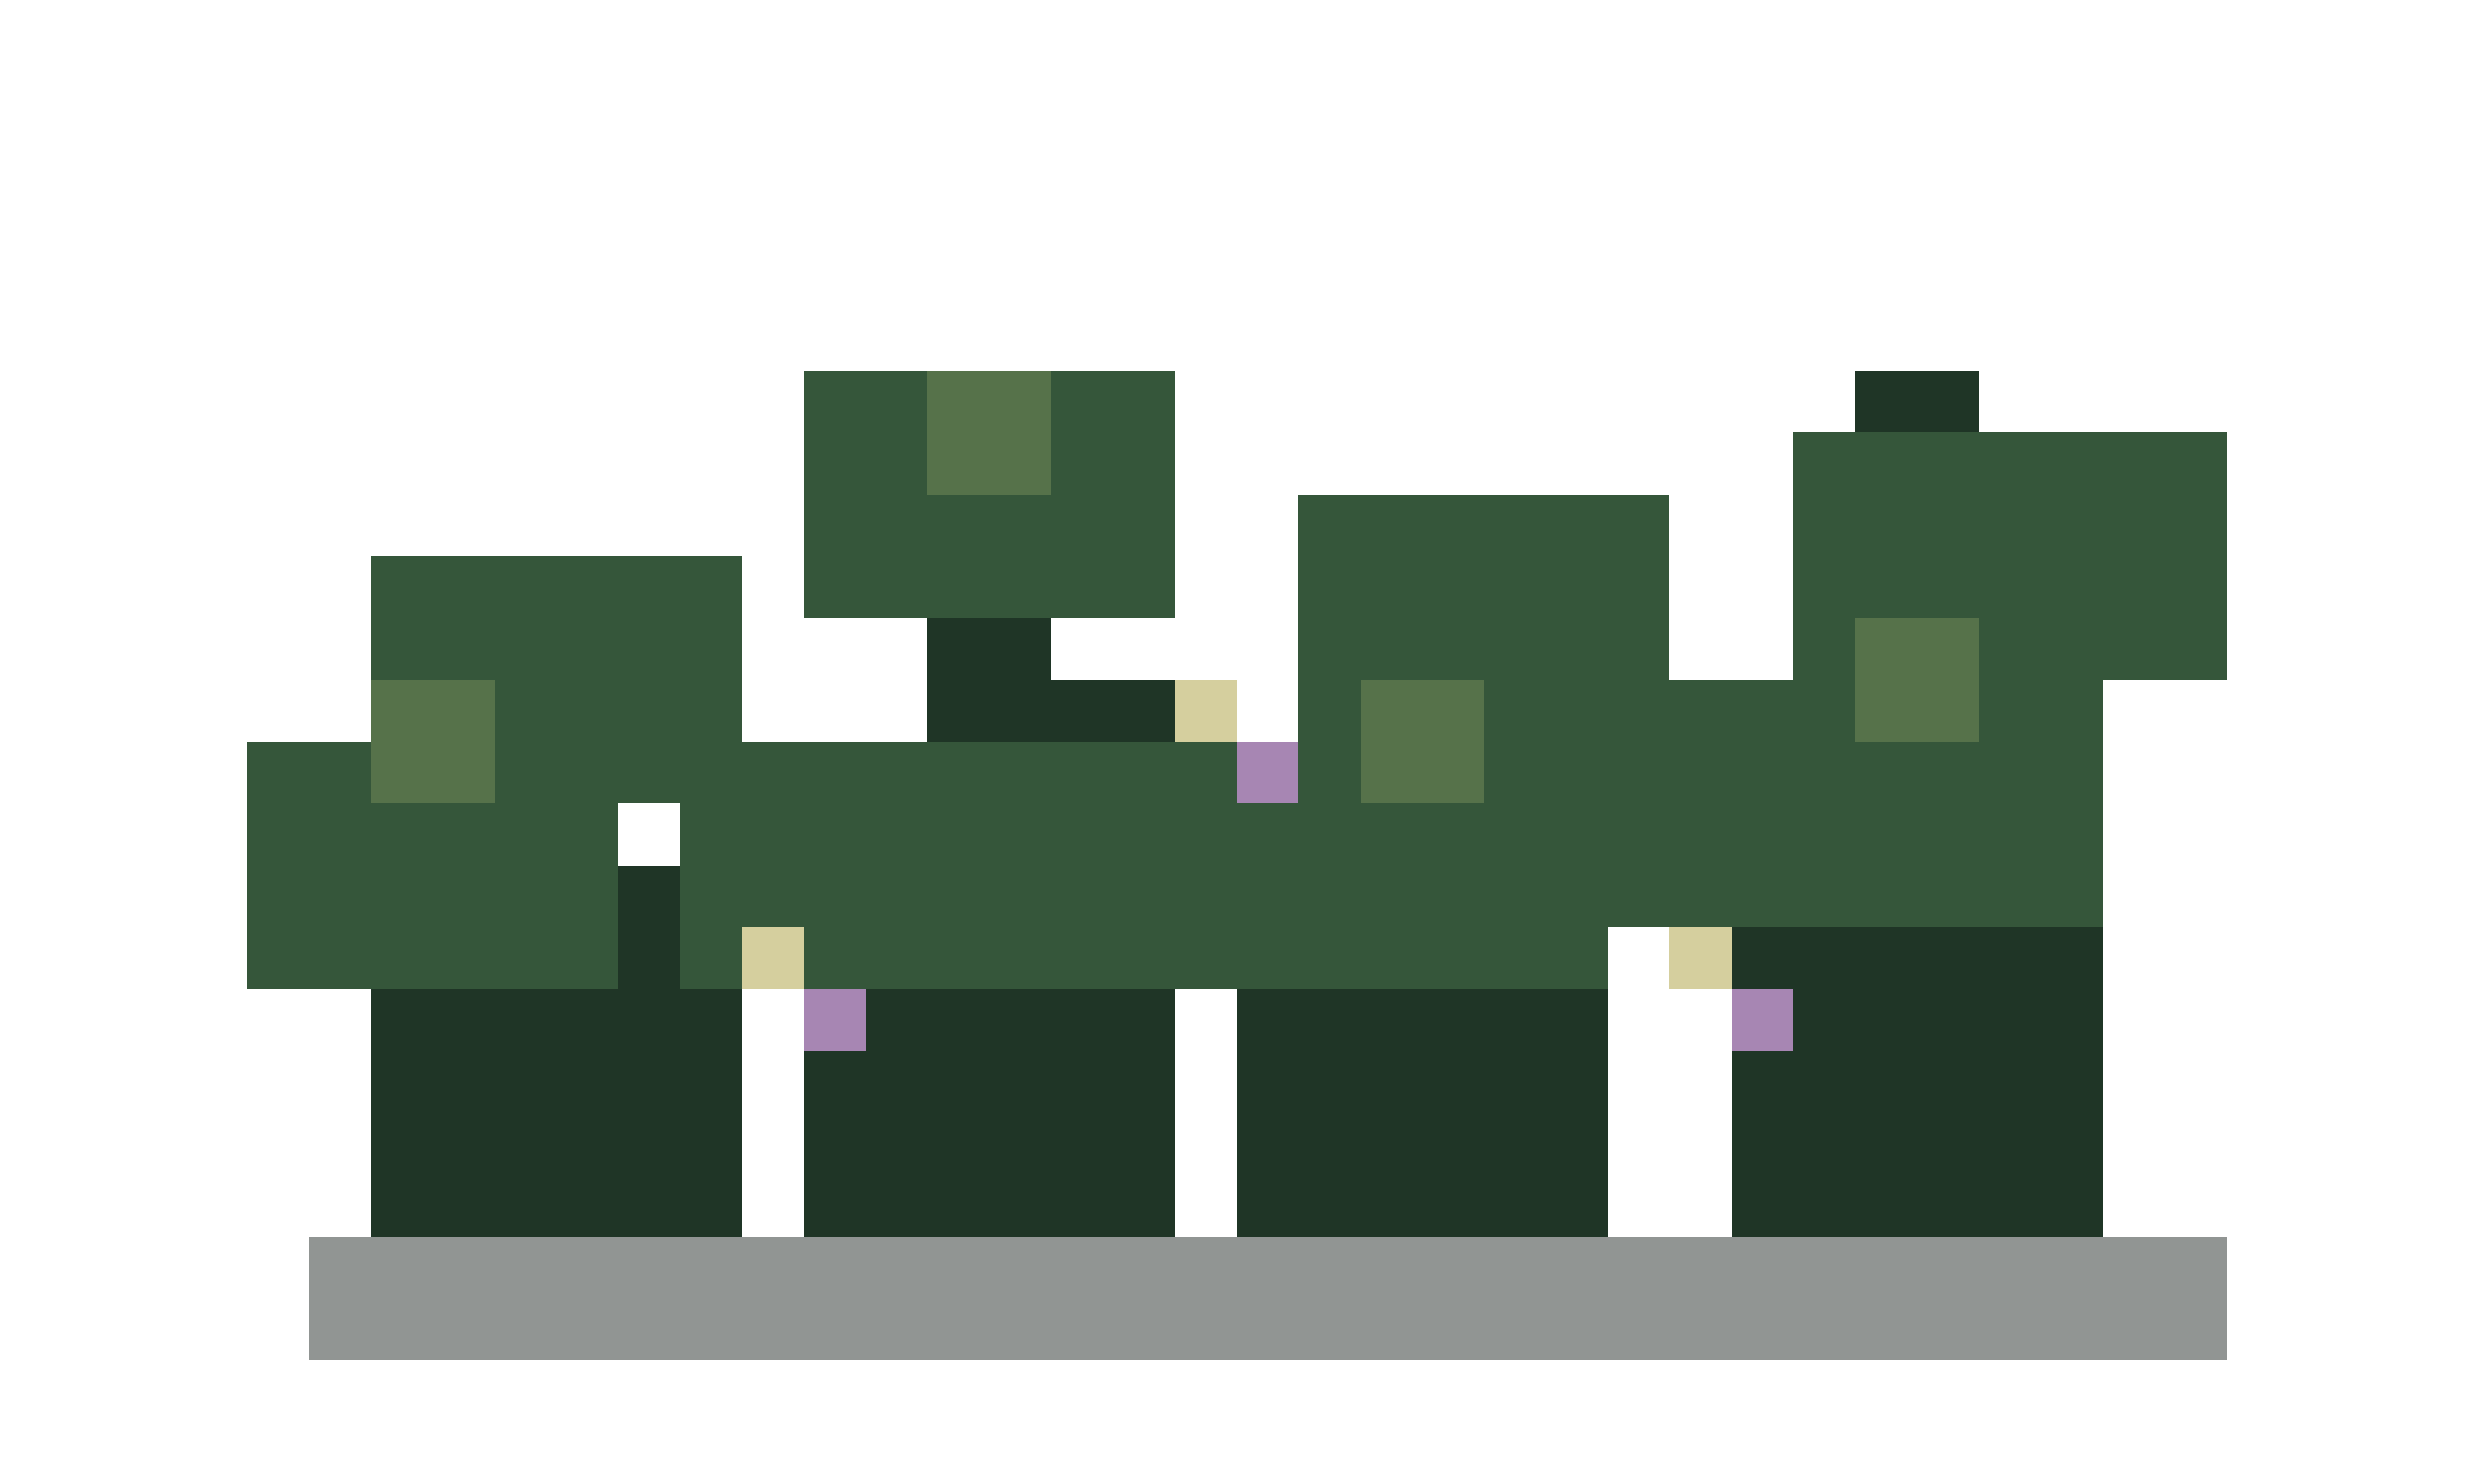
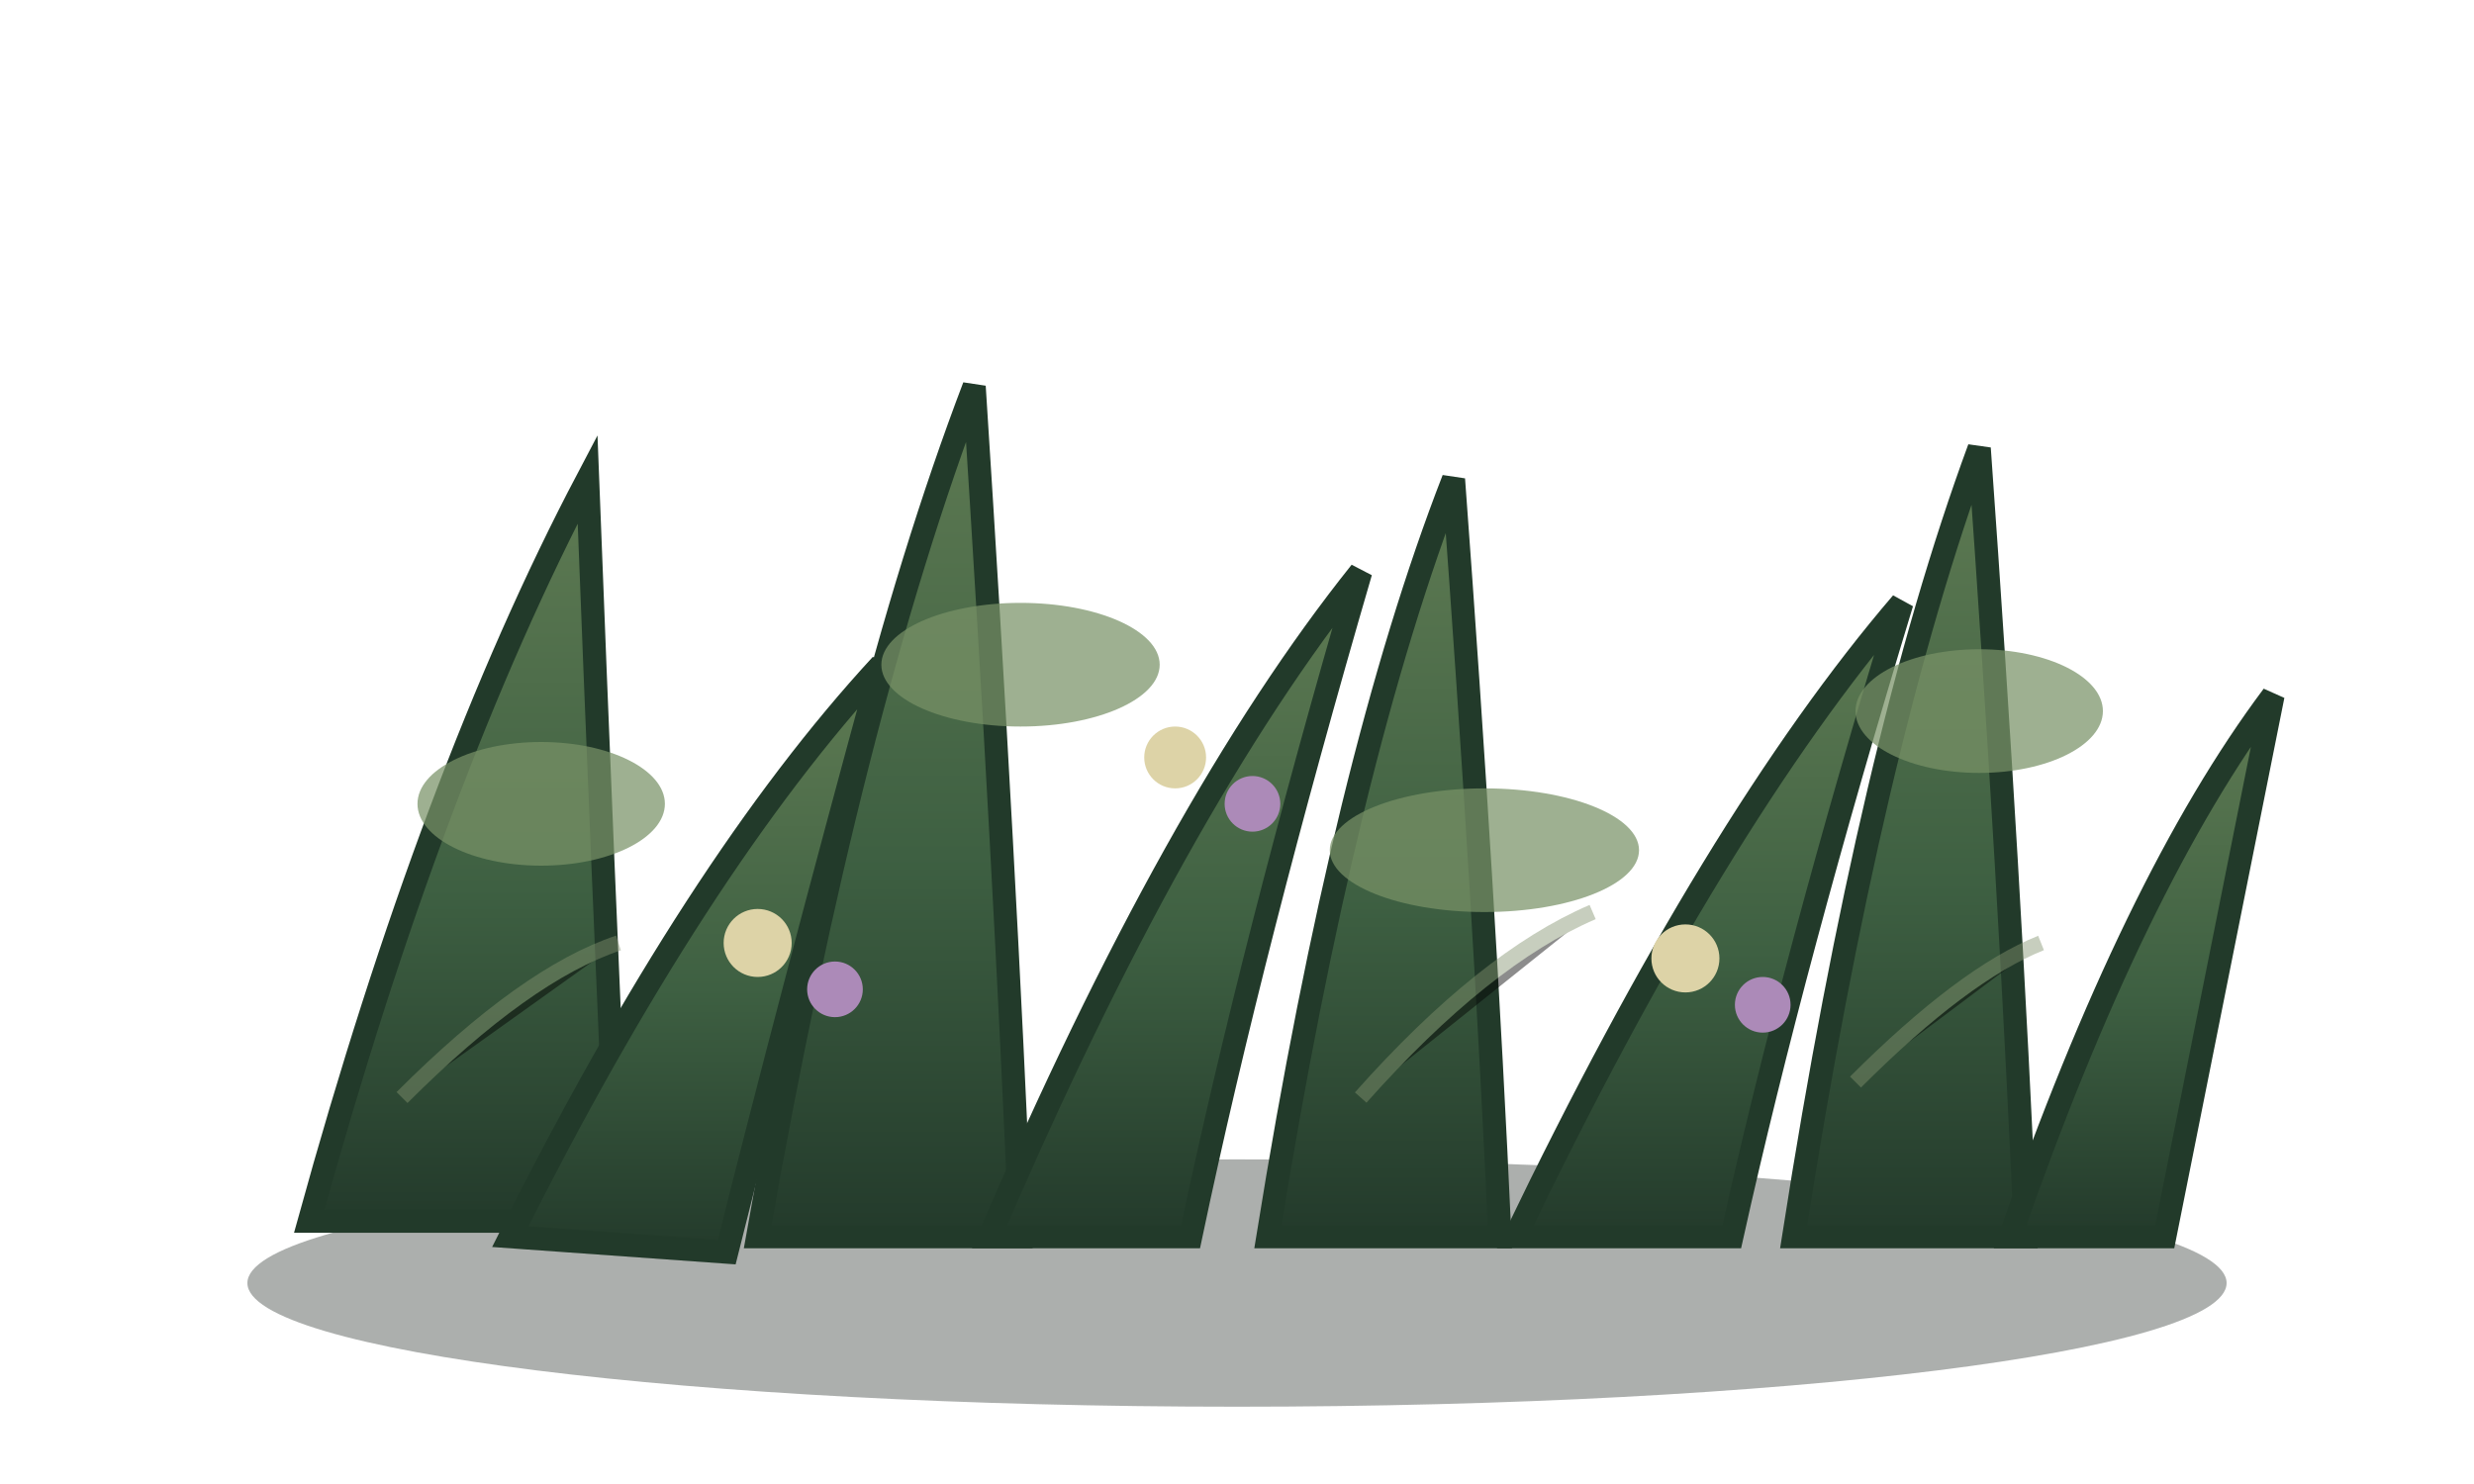
- <svg xmlns="http://www.w3.org/2000/svg" width="160" height="96" viewBox="0 0 160 96" shape-rendering="crispEdges">
-   <rect x="20" y="80" width="124" height="8" fill="#0c1510" opacity=".45" />
-   <g fill="#1f3526">
-     <rect x="24" y="52" width="8" height="28" />
-     <rect x="32" y="40" width="8" height="40" />
-     <rect x="40" y="56" width="8" height="24" />
-     <rect x="52" y="48" width="8" height="32" />
-     <rect x="60" y="28" width="8" height="52" />
-     <rect x="68" y="44" width="8" height="36" />
-     <rect x="80" y="52" width="8" height="28" />
-     <rect x="88" y="36" width="8" height="44" />
-     <rect x="96" y="48" width="8" height="32" />
-     <rect x="112" y="44" width="8" height="36" />
-     <rect x="120" y="24" width="8" height="56" />
-     <rect x="128" y="48" width="8" height="32" />
+ <svg xmlns="http://www.w3.org/2000/svg" width="160" height="96" viewBox="0 0 160 96">
+   <defs>
+     <linearGradient id="leaf" x1="0" y1="0" x2="0" y2="1">
+       <stop stop-color="#5f7b53" />
+       <stop offset=".55" stop-color="#3e6042" />
+       <stop offset="1" stop-color="#233a2b" />
+     </linearGradient>
+   </defs>
+   <ellipse cx="80" cy="83" rx="64" ry="8" fill="#0c1510" opacity=".34" />
+   <g fill="url(#leaf)" stroke="#223a2a" stroke-width="1.5">
+     <path d="M20 79q8-29 18-48 1 26 2 48z" />
+     <path d="M33 80q12-24 24-37-6 22-10 38z" />
+     <path d="M49 80q6-34 14-55 2 31 3 55z" />
+     <path d="M64 80q12-28 24-43-7 24-11 43z" />
+     <path d="M82 80q5-31 12-49 2 27 3 49z" />
+     <path d="M98 80q13-27 25-41-7 23-11 41z" />
+     <path d="M116 80q5-32 12-51 2 28 3 51z" />
+     <path d="M130 80q8-23 17-35-4 20-7 35z" />
  </g>
-   <g fill="#35563a">
-     <rect x="16" y="48" width="24" height="16" />
-     <rect x="24" y="36" width="24" height="16" />
-     <rect x="44" y="48" width="28" height="16" />
-     <rect x="52" y="24" width="24" height="16" />
-     <rect x="72" y="48" width="32" height="16" />
-     <rect x="84" y="32" width="24" height="16" />
-     <rect x="104" y="44" width="32" height="16" />
-     <rect x="116" y="28" width="28" height="16" />
+   <g fill="#789267" opacity=".72">
+     <ellipse cx="35" cy="52" rx="8" ry="4" />
+     <ellipse cx="66" cy="43" rx="9" ry="4" />
+     <ellipse cx="96" cy="55" rx="10" ry="4" />
+     <ellipse cx="128" cy="46" rx="8" ry="4" />
  </g>
-   <g fill="#56724a">
-     <rect x="24" y="44" width="8" height="8" />
-     <rect x="60" y="24" width="8" height="8" />
-     <rect x="88" y="44" width="8" height="8" />
-     <rect x="120" y="40" width="8" height="8" />
+   <g fill="#ddd3a7">
+     <circle cx="49" cy="61" r="2.2" />
+     <circle cx="76" cy="49" r="2" />
+     <circle cx="109" cy="62" r="2.2" />
  </g>
-   <g fill="#d5cf9e">
-     <rect x="48" y="60" width="4" height="4" />
-     <rect x="76" y="44" width="4" height="4" />
-     <rect x="108" y="60" width="4" height="4" />
+   <g fill="#ac8ab8">
+     <circle cx="54" cy="64" r="1.8" />
+     <circle cx="81" cy="52" r="1.8" />
+     <circle cx="114" cy="65" r="1.8" />
  </g>
-   <g fill="#a786b3">
-     <rect x="52" y="64" width="4" height="4" />
-     <rect x="80" y="48" width="4" height="4" />
-     <rect x="112" y="64" width="4" height="4" />
+   <g stroke="#83936f" stroke-width="1" opacity=".45">
+     <path d="M26 71q8-8 14-10" />
+     <path d="M88 71q8-9 15-12" />
+     <path d="M120 70q7-7 12-9" />
  </g>
</svg>
